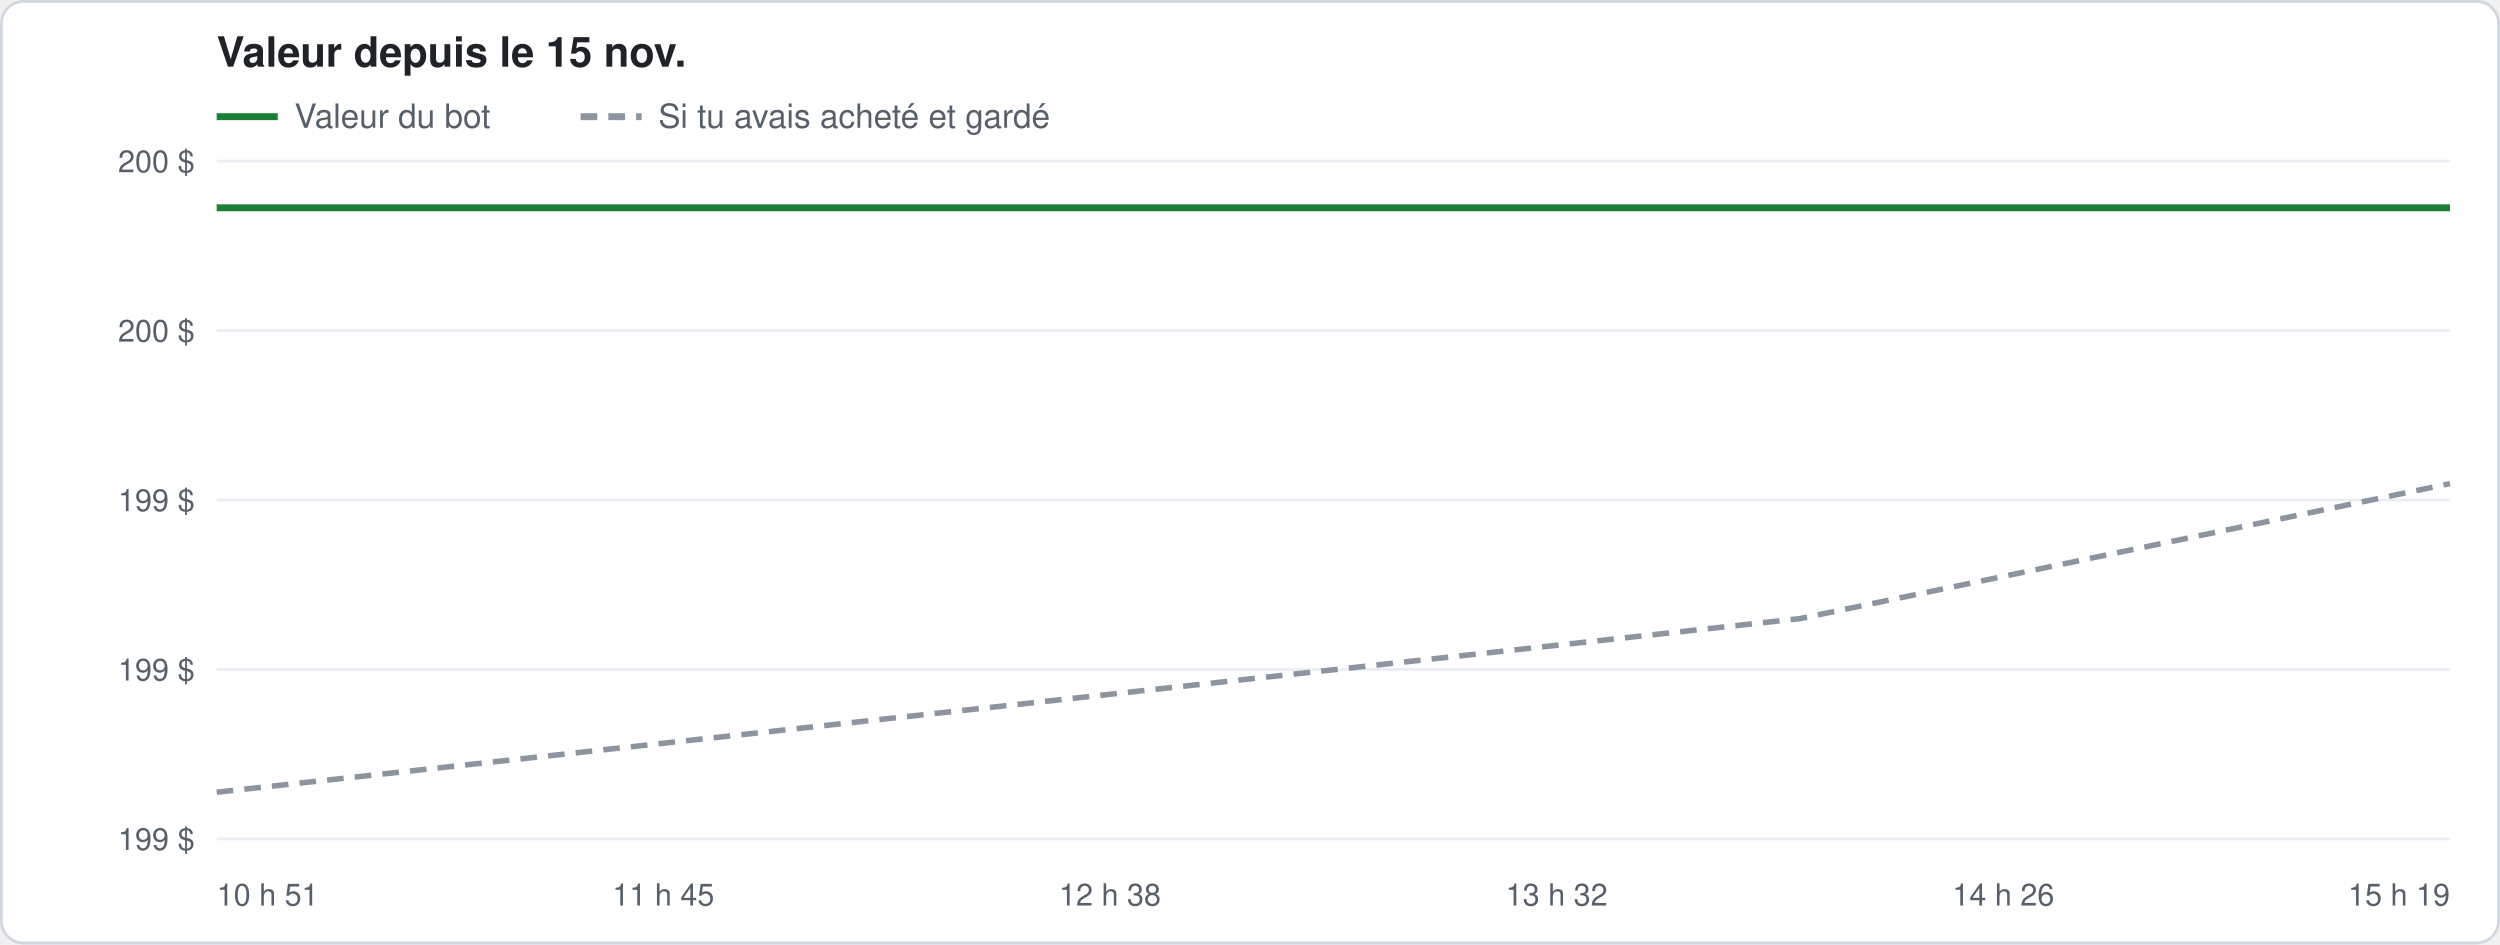
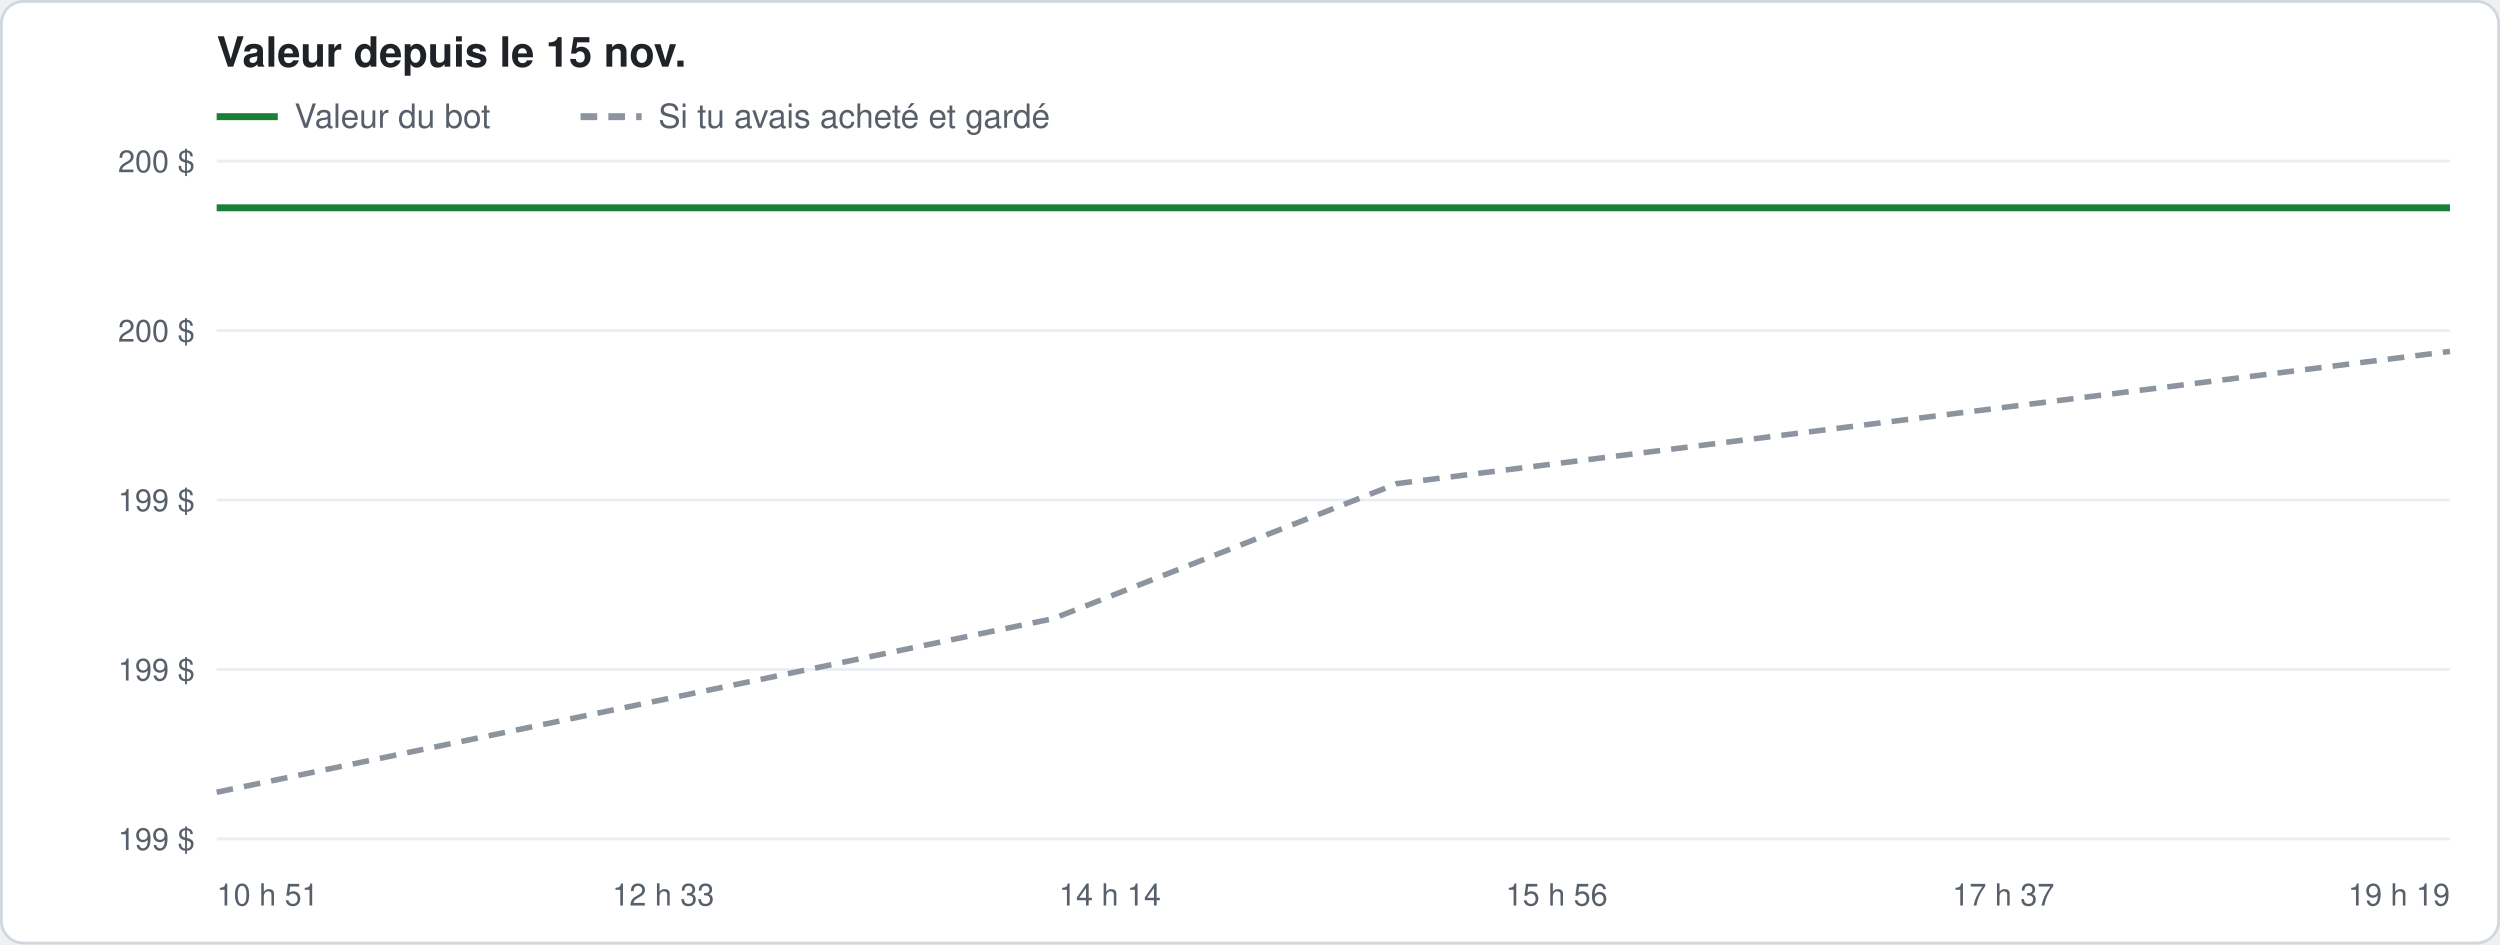
<svg xmlns="http://www.w3.org/2000/svg" width="900" height="340" viewBox="0 0 900 340" font-family="-apple-system, Segoe UI, Helvetica, Arial, sans-serif">
  <rect x="0.5" y="0.5" width="899" height="339" rx="8" fill="#ffffff" stroke="#d0d7de" />
  <text x="78" y="24" font-size="15" font-weight="600" fill="#1f2328">Valeur depuis le 15 nov.</text>
  <line x1="78" y1="42" x2="100" y2="42" stroke="#1a7f37" stroke-width="2.5" />
  <text x="106" y="46" font-size="12" fill="#57606a">Valeur du bot</text>
  <line x1="209" y1="42" x2="231" y2="42" stroke="#8c959f" stroke-width="2.5" stroke-dasharray="6 4" />
  <text x="237" y="46" font-size="12" fill="#57606a">Si tu avais acheté et gardé</text>
  <line x1="78" y1="302.0" x2="882" y2="302.0" stroke="#eaeef2" />
  <text x="70" y="306.0" font-size="11" fill="#57606a" text-anchor="end">199 $</text>
  <line x1="78" y1="241.0" x2="882" y2="241.0" stroke="#eaeef2" />
  <text x="70" y="245.0" font-size="11" fill="#57606a" text-anchor="end">199 $</text>
  <line x1="78" y1="180.0" x2="882" y2="180.0" stroke="#eaeef2" />
  <text x="70" y="184.0" font-size="11" fill="#57606a" text-anchor="end">199 $</text>
  <line x1="78" y1="119.0" x2="882" y2="119.0" stroke="#eaeef2" />
  <text x="70" y="123.0" font-size="11" fill="#57606a" text-anchor="end">200 $</text>
  <line x1="78" y1="58.0" x2="882" y2="58.0" stroke="#eaeef2" />
  <text x="70" y="62.0" font-size="11" fill="#57606a" text-anchor="end">200 $</text>
  <text x="78.0" y="326" font-size="11" fill="#57606a" text-anchor="start">10 h 51</text>
-   <text x="238.8" y="326" font-size="11" fill="#57606a" text-anchor="middle">11 h 45</text>
-   <text x="399.6" y="326" font-size="11" fill="#57606a" text-anchor="middle">12 h 38</text>
-   <text x="560.4" y="326" font-size="11" fill="#57606a" text-anchor="middle">13 h 32</text>
-   <text x="721.2" y="326" font-size="11" fill="#57606a" text-anchor="middle">14 h 26</text>
-   <text x="882.0" y="326" font-size="11" fill="#57606a" text-anchor="end">15 h 19</text>
-   <polyline points="78.0,74.8 648.0,74.8 882.0,74.8" fill="none" stroke="#1a7f37" stroke-width="2.5" stroke-linejoin="round" />
-   <polyline points="78.0,285.2 648.0,222.7 882.0,174.1" fill="none" stroke="#8c959f" stroke-width="2" stroke-linejoin="round" stroke-dasharray="6 4" />
+   <text x="238.8" y="326" font-size="11" fill="#57606a" text-anchor="middle">12 h 33</text>
+   <text x="399.6" y="326" font-size="11" fill="#57606a" text-anchor="middle">14 h 14</text>
+   <text x="560.4" y="326" font-size="11" fill="#57606a" text-anchor="middle">15 h 56</text>
+   <text x="721.2" y="326" font-size="11" fill="#57606a" text-anchor="middle">17 h 37</text>
+   <text x="882.0" y="326" font-size="11" fill="#57606a" text-anchor="end">19 h 19</text>
+   <polyline points="78.0,74.8 379.2,74.8 502.9,74.8 882.0,74.8" fill="none" stroke="#1a7f37" stroke-width="2.5" stroke-linejoin="round" />
+   <polyline points="78.0,285.2 379.2,222.7 502.9,174.1 882.0,126.5" fill="none" stroke="#8c959f" stroke-width="2" stroke-linejoin="round" stroke-dasharray="6 4" />
</svg>
